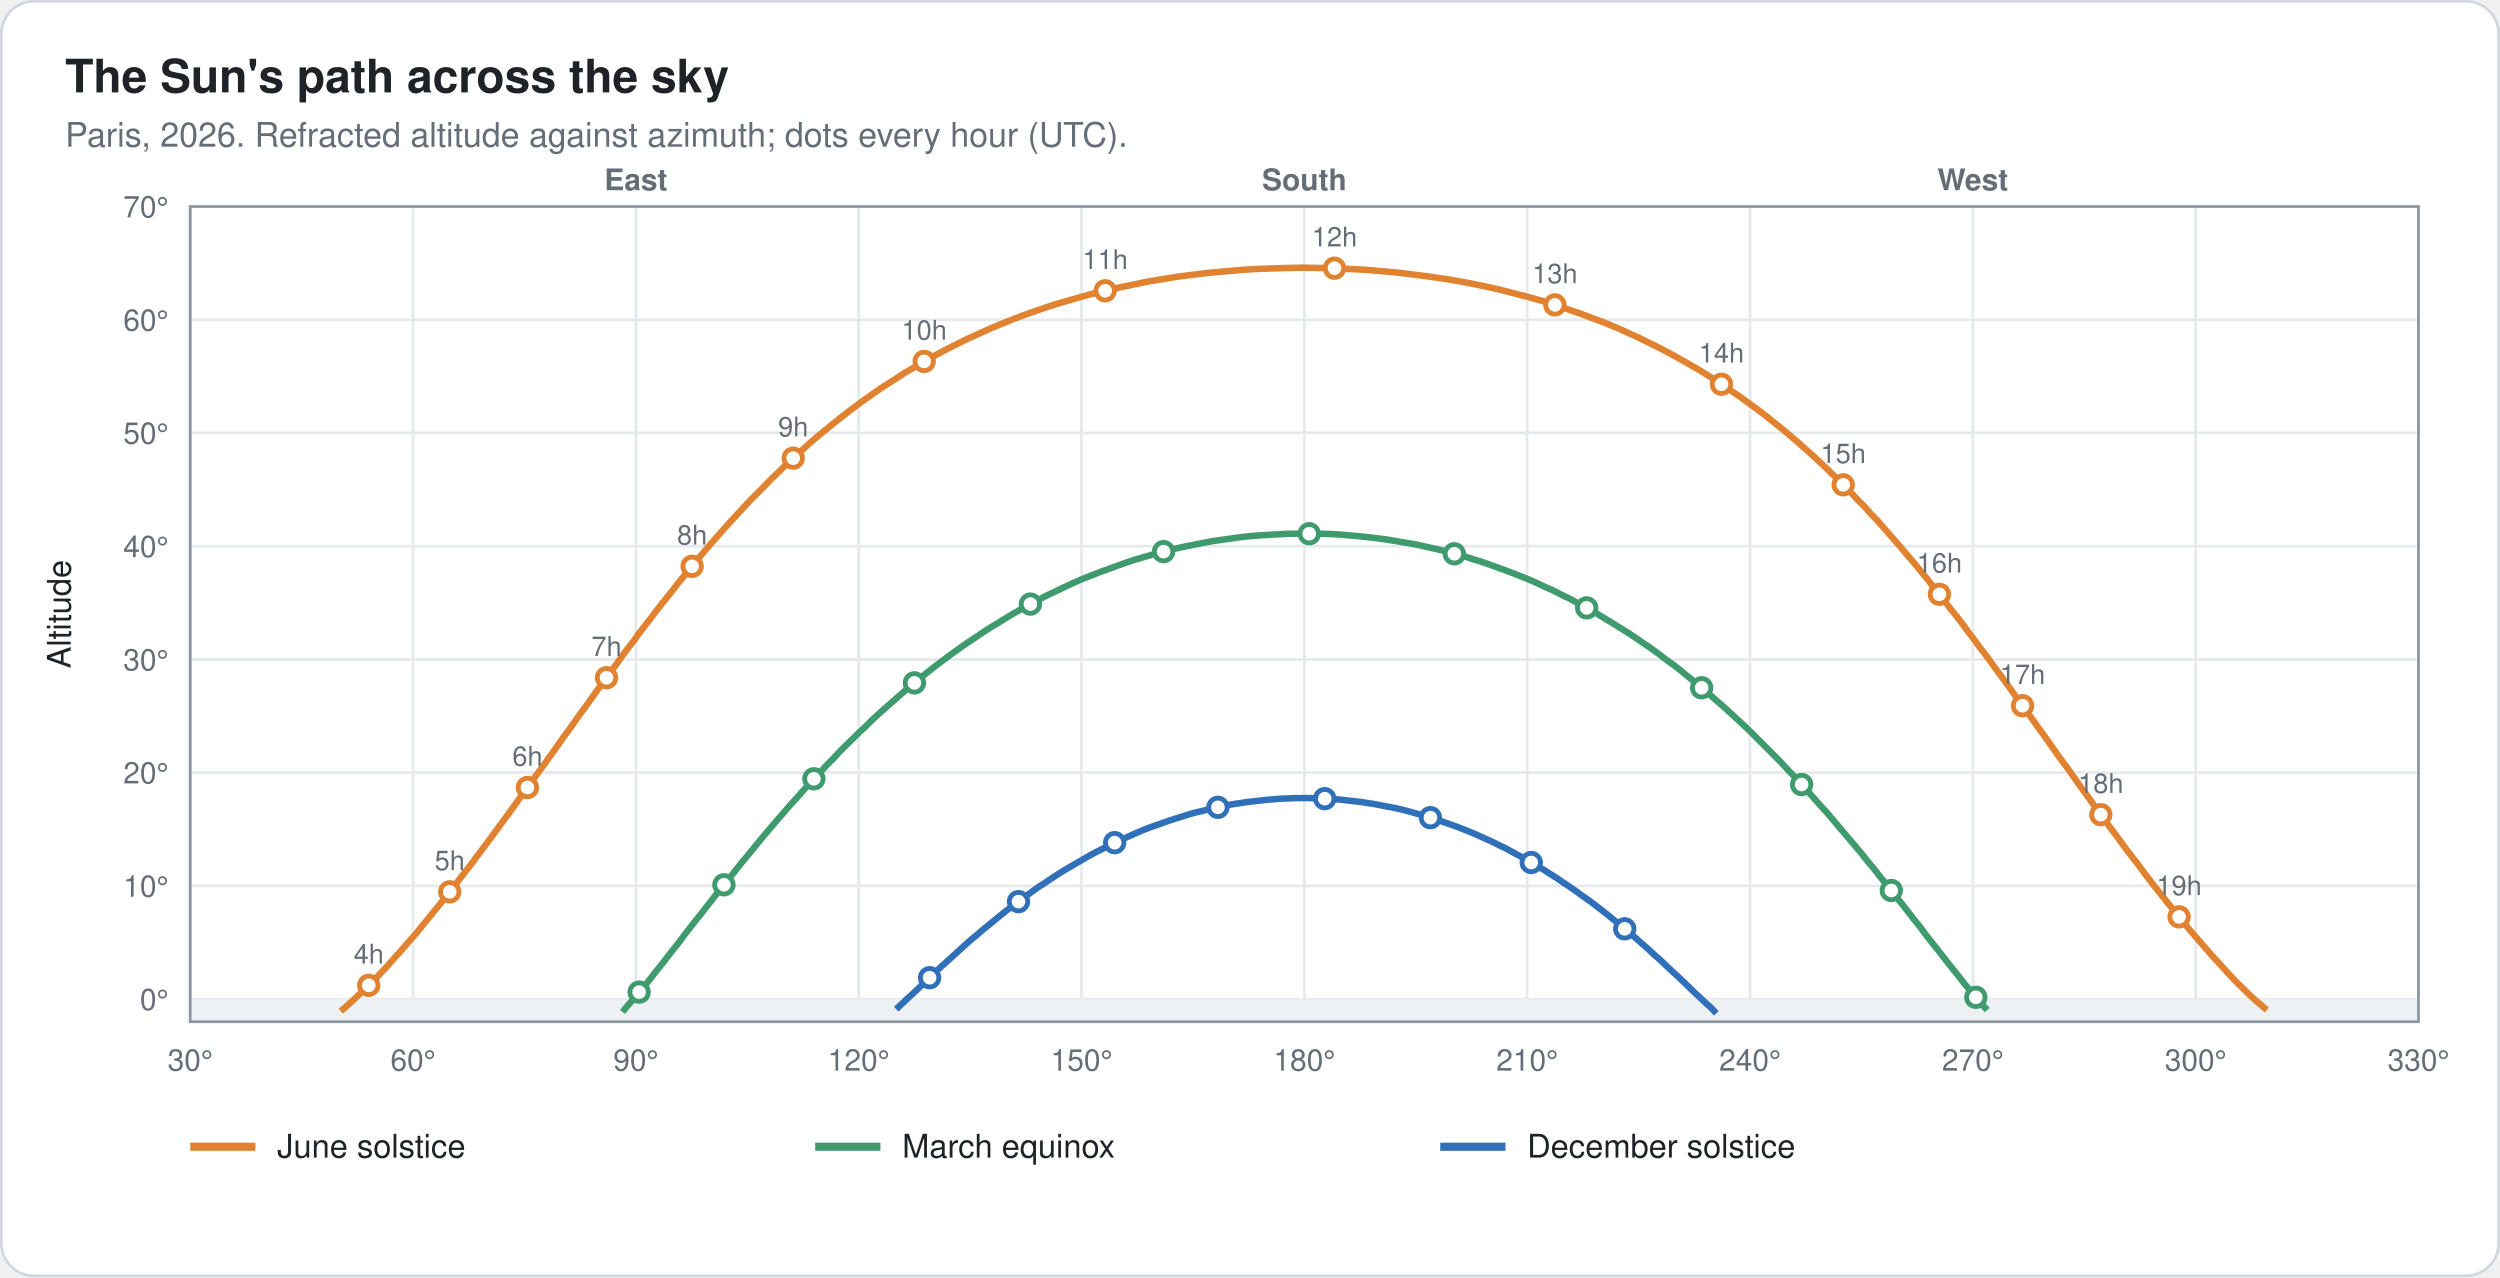
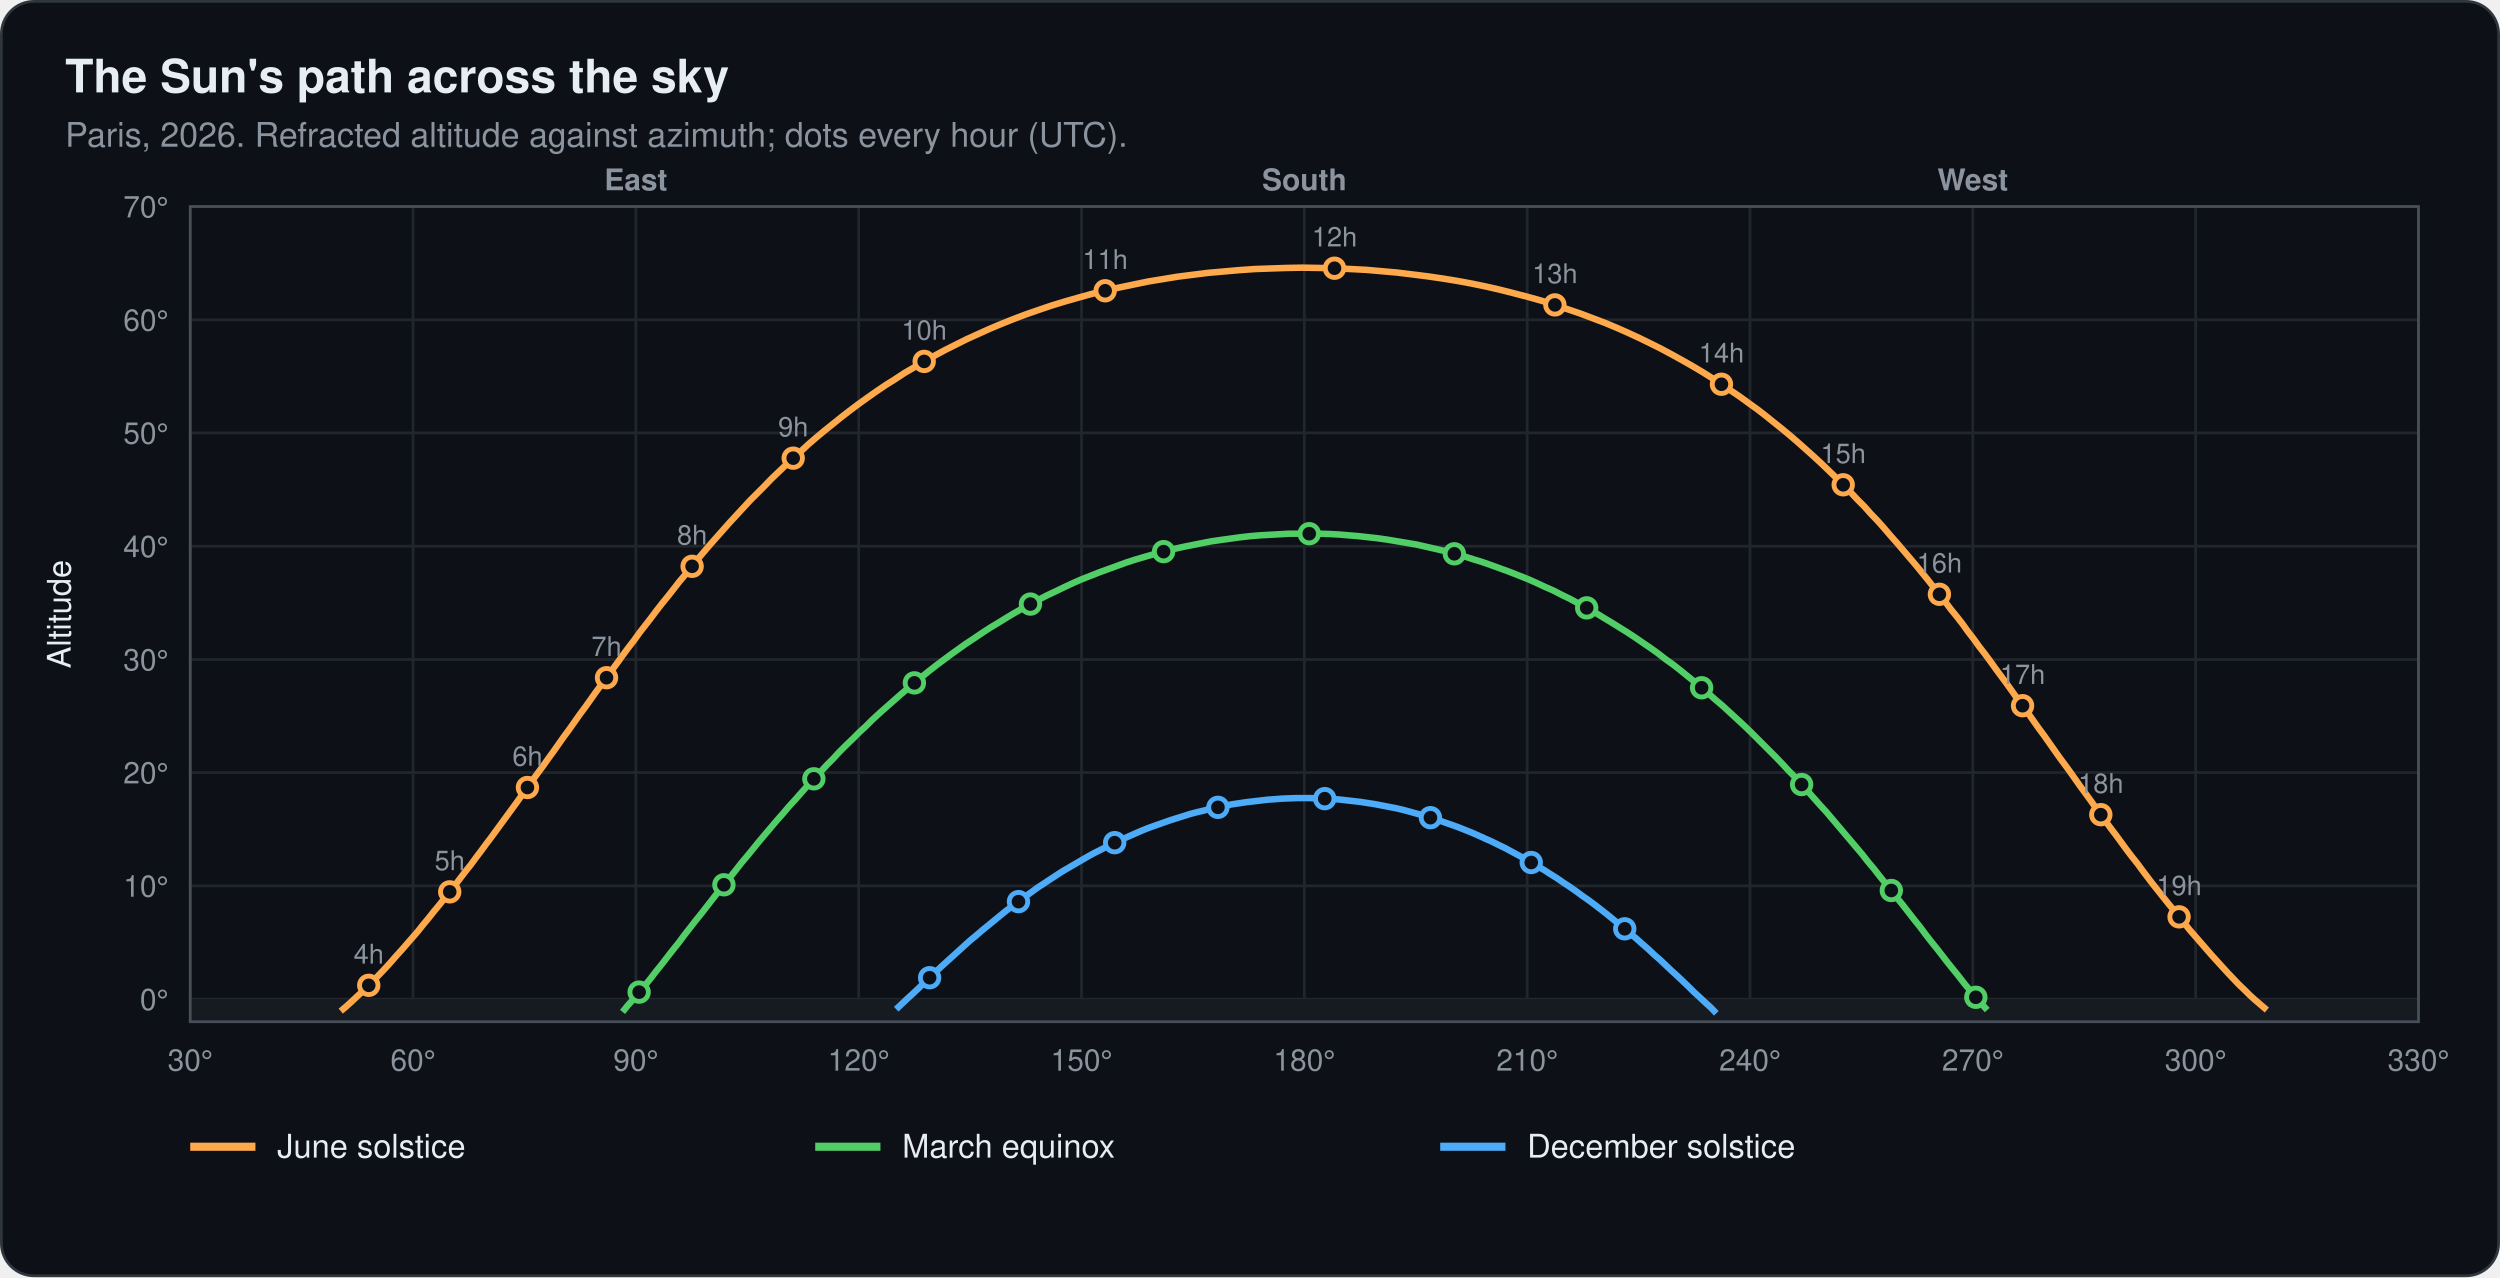
<svg xmlns="http://www.w3.org/2000/svg" width="920" height="470" viewBox="0 0 920 470" font-family="Segoe UI, Helvetica, Arial, sans-serif">
-   <rect x="0.5" y="0.5" width="919" height="469" rx="12" fill="#ffffff" stroke="#d0d7de" />
-   <text x="24" y="34" font-size="17" font-weight="600" fill="#1f2328">The Sun's path across the sky</text>
-   <text x="24" y="54" font-size="12.5" fill="#656d76">Paris, 2026. Refracted altitude against azimuth; dots every hour (UTC).</text>
-   <line x1="70.0" y1="76.0" x2="70.0" y2="376.0" stroke="#e6e9ec" />
-   <text x="70.0" y="394.0" font-size="11" fill="#656d76" text-anchor="middle">30°</text>
-   <line x1="152.0" y1="76.0" x2="152.0" y2="376.0" stroke="#e6e9ec" />
-   <text x="152.0" y="394.0" font-size="11" fill="#656d76" text-anchor="middle">60°</text>
-   <line x1="234.0" y1="76.0" x2="234.0" y2="376.0" stroke="#e6e9ec" />
-   <text x="234.0" y="394.0" font-size="11" fill="#656d76" text-anchor="middle">90°</text>
-   <line x1="316.0" y1="76.0" x2="316.0" y2="376.0" stroke="#e6e9ec" />
-   <text x="316.0" y="394.0" font-size="11" fill="#656d76" text-anchor="middle">120°</text>
-   <line x1="398.0" y1="76.0" x2="398.0" y2="376.0" stroke="#e6e9ec" />
-   <text x="398.0" y="394.0" font-size="11" fill="#656d76" text-anchor="middle">150°</text>
-   <line x1="480.0" y1="76.0" x2="480.0" y2="376.0" stroke="#e6e9ec" />
-   <text x="480.0" y="394.0" font-size="11" fill="#656d76" text-anchor="middle">180°</text>
-   <line x1="562.0" y1="76.0" x2="562.0" y2="376.0" stroke="#e6e9ec" />
-   <text x="562.0" y="394.0" font-size="11" fill="#656d76" text-anchor="middle">210°</text>
-   <line x1="644.0" y1="76.0" x2="644.0" y2="376.0" stroke="#e6e9ec" />
-   <text x="644.0" y="394.0" font-size="11" fill="#656d76" text-anchor="middle">240°</text>
-   <line x1="726.0" y1="76.0" x2="726.0" y2="376.0" stroke="#e6e9ec" />
-   <text x="726.0" y="394.0" font-size="11" fill="#656d76" text-anchor="middle">270°</text>
-   <line x1="808.0" y1="76.0" x2="808.0" y2="376.0" stroke="#e6e9ec" />
-   <text x="808.0" y="394.0" font-size="11" fill="#656d76" text-anchor="middle">300°</text>
-   <line x1="890.0" y1="76.0" x2="890.0" y2="376.0" stroke="#e6e9ec" />
-   <text x="890.0" y="394.0" font-size="11" fill="#656d76" text-anchor="middle">330°</text>
-   <line x1="70.0" y1="367.7" x2="890.0" y2="367.7" stroke="#e6e9ec" />
-   <text x="62.0" y="371.7" font-size="11" fill="#656d76" text-anchor="end">0°</text>
-   <line x1="70.0" y1="326.0" x2="890.0" y2="326.0" stroke="#e6e9ec" />
-   <text x="62.0" y="330.0" font-size="11" fill="#656d76" text-anchor="end">10°</text>
-   <line x1="70.0" y1="284.3" x2="890.0" y2="284.3" stroke="#e6e9ec" />
-   <text x="62.0" y="288.3" font-size="11" fill="#656d76" text-anchor="end">20°</text>
-   <line x1="70.0" y1="242.7" x2="890.0" y2="242.7" stroke="#e6e9ec" />
-   <text x="62.0" y="246.7" font-size="11" fill="#656d76" text-anchor="end">30°</text>
-   <line x1="70.0" y1="201.0" x2="890.0" y2="201.0" stroke="#e6e9ec" />
-   <text x="62.0" y="205.0" font-size="11" fill="#656d76" text-anchor="end">40°</text>
-   <line x1="70.0" y1="159.3" x2="890.0" y2="159.3" stroke="#e6e9ec" />
-   <text x="62.0" y="163.3" font-size="11" fill="#656d76" text-anchor="end">50°</text>
-   <line x1="70.0" y1="117.7" x2="890.0" y2="117.7" stroke="#e6e9ec" />
-   <text x="62.0" y="121.7" font-size="11" fill="#656d76" text-anchor="end">60°</text>
-   <line x1="70.0" y1="76.0" x2="890.0" y2="76.0" stroke="#e6e9ec" />
-   <text x="62.0" y="80.0" font-size="11" fill="#656d76" text-anchor="end">70°</text>
-   <text x="234.0" y="70.0" font-size="11" font-weight="600" fill="#656d76" text-anchor="middle">East</text>
-   <text x="480.0" y="70.0" font-size="11" font-weight="600" fill="#656d76" text-anchor="middle">South</text>
-   <text x="726.0" y="70.0" font-size="11" font-weight="600" fill="#656d76" text-anchor="middle">West</text>
-   <rect x="70.0" y="367.7" width="820.0" height="8.3" fill="#eef1f4" />
-   <polyline points="125.4,372.1 127.5,370.3 129.6,368.4 131.6,366.5 133.7,364.6 135.7,362.6 137.8,360.5 139.8,358.4 141.8,356.3 143.8,354.1 145.8,351.8 147.8,349.6 149.8,347.3 151.8,345.0 153.8,342.7 155.7,340.3 157.7,337.9 159.6,335.5 161.6,333.1 163.5,330.7 165.5,328.2 167.4,325.8 169.3,323.3 171.2,320.8 173.2,318.3 175.1,315.7 177.0,313.2 178.9,310.6 180.8,308.1 182.7,305.5 184.6,302.9 186.5,300.3 188.4,297.7 190.3,295.1 192.2,292.4 194.1,289.8 196.0,287.1 197.9,284.5 199.9,281.8 201.8,279.1 203.7,276.5 205.6,273.8 207.5,271.1 209.5,268.4 211.4,265.7 213.3,263.0 215.3,260.3 217.3,257.5 219.2,254.8 221.2,252.1 223.2,249.4 225.2,246.6 227.2,243.9 229.2,241.1 231.2,238.4 233.3,235.7 235.3,232.9 237.4,230.2 239.5,227.5 241.6,224.7 243.7,222.0 245.9,219.3 248.1,216.5 250.2,213.8 252.5,211.1 254.7,208.4 256.9,205.6 259.2,202.9 261.5,200.2 263.9,197.5 266.2,194.9 268.6,192.2 271.1,189.5 273.5,186.9 276.0,184.2 278.6,181.6 281.2,179.0 283.8,176.3 286.4,173.8 289.1,171.2 291.9,168.6 294.7,166.1 297.5,163.5 300.4,161.0 303.4,158.5 306.4,156.1 309.5,153.6 312.6,151.2 315.8,148.8 319.0,146.5 322.4,144.1 325.8,141.8 329.3,139.6 332.8,137.3 336.4,135.2 340.1,133.0 343.9,130.9 347.8,128.8 351.8,126.8 355.8,124.8 360.0,122.9 364.2,121.0 368.5,119.2 373.0,117.4 377.5,115.7 382.1,114.1 386.8,112.5 391.7,111.0 396.6,109.6 401.6,108.2 406.7,107.0 411.9,105.8 417.2,104.7 422.5,103.6 428.0,102.7 433.5,101.8 439.1,101.1 444.7,100.4 450.4,99.9 456.1,99.4 461.9,99.0 467.7,98.8 473.6,98.6 479.4,98.5 485.2,98.6 491.1,98.7 496.9,99.0 502.7,99.3 508.4,99.8 514.1,100.3 519.8,101.0 525.4,101.7 530.9,102.5 536.4,103.4 541.8,104.4 547.1,105.5 552.3,106.7 557.4,108.0 562.4,109.3 567.4,110.7 572.2,112.2 576.9,113.8 581.6,115.4 586.1,117.1 590.6,118.8 594.9,120.6 599.2,122.5 603.3,124.4 607.4,126.4 611.4,128.4 615.3,130.5 619.1,132.6 622.8,134.7 626.5,136.9 630.0,139.1 633.5,141.4 636.9,143.7 640.3,146.0 643.6,148.4 646.8,150.7 649.9,153.1 653.0,155.6 656.0,158.0 659.0,160.5 661.9,163.0 664.7,165.5 667.6,168.1 670.3,170.6 673.0,173.2 675.7,175.8 678.3,178.4 680.9,181.0 683.4,183.7 686.0,186.3 688.4,189.0 690.9,191.6 693.3,194.3 695.6,197.0 698.0,199.7 700.3,202.4 702.6,205.1 704.9,207.8 707.1,210.5 709.3,213.2 711.5,216.0 713.7,218.7 715.8,221.4 717.9,224.2 720.1,226.9 722.2,229.6 724.2,232.4 726.3,235.1 728.3,237.9 730.4,240.6 732.4,243.3 734.4,246.1 736.4,248.8 738.4,251.5 740.4,254.3 742.3,257.0 744.3,259.7 746.3,262.4 748.2,265.1 750.1,267.8 752.1,270.5 754.0,273.2 755.9,275.9 757.8,278.6 759.8,281.3 761.7,283.9 763.6,286.6 765.5,289.3 767.4,291.9 769.3,294.5 771.2,297.2 773.1,299.8 775.0,302.4 776.9,305.0 778.8,307.5 780.7,310.1 782.6,312.7 784.5,315.2 786.5,317.7 788.4,320.3 790.3,322.8 792.2,325.3 794.1,327.7 796.1,330.2 798.0,332.6 800.0,335.0 801.9,337.4 803.9,339.8 805.8,342.2 807.8,344.5 809.8,346.8 811.8,349.1 813.8,351.4 815.8,353.6 817.8,355.8 819.8,358.0 821.8,360.1 823.8,362.2 825.9,364.2 827.9,366.2 830.0,368.1 832.1,369.9 834.2,371.7 " fill="none" stroke="#e0822f" stroke-width="2.4" stroke-linejoin="round" />
-   <circle cx="135.7" cy="362.6" r="3.4" fill="#ffffff" stroke="#e0822f" stroke-width="1.8" />
-   <text x="135.7" y="354.6" font-size="10" fill="#656d76" text-anchor="middle">4h</text>
-   <circle cx="165.5" cy="328.2" r="3.4" fill="#ffffff" stroke="#e0822f" stroke-width="1.8" />
-   <text x="165.5" y="320.2" font-size="10" fill="#656d76" text-anchor="middle">5h</text>
-   <circle cx="194.1" cy="289.8" r="3.4" fill="#ffffff" stroke="#e0822f" stroke-width="1.8" />
-   <text x="194.1" y="281.8" font-size="10" fill="#656d76" text-anchor="middle">6h</text>
-   <circle cx="223.2" cy="249.4" r="3.4" fill="#ffffff" stroke="#e0822f" stroke-width="1.8" />
-   <text x="223.2" y="241.4" font-size="10" fill="#656d76" text-anchor="middle">7h</text>
-   <circle cx="254.7" cy="208.4" r="3.4" fill="#ffffff" stroke="#e0822f" stroke-width="1.8" />
-   <text x="254.7" y="200.4" font-size="10" fill="#656d76" text-anchor="middle">8h</text>
-   <circle cx="291.9" cy="168.6" r="3.4" fill="#ffffff" stroke="#e0822f" stroke-width="1.8" />
-   <text x="291.9" y="160.6" font-size="10" fill="#656d76" text-anchor="middle">9h</text>
-   <circle cx="340.1" cy="133.0" r="3.4" fill="#ffffff" stroke="#e0822f" stroke-width="1.8" />
-   <text x="340.1" y="125.0" font-size="10" fill="#656d76" text-anchor="middle">10h</text>
-   <circle cx="406.7" cy="107.0" r="3.4" fill="#ffffff" stroke="#e0822f" stroke-width="1.8" />
-   <text x="406.7" y="99.0" font-size="10" fill="#656d76" text-anchor="middle">11h</text>
-   <circle cx="491.1" cy="98.7" r="3.4" fill="#ffffff" stroke="#e0822f" stroke-width="1.8" />
-   <text x="491.1" y="90.7" font-size="10" fill="#656d76" text-anchor="middle">12h</text>
-   <circle cx="572.2" cy="112.2" r="3.4" fill="#ffffff" stroke="#e0822f" stroke-width="1.8" />
-   <text x="572.2" y="104.2" font-size="10" fill="#656d76" text-anchor="middle">13h</text>
-   <circle cx="633.5" cy="141.4" r="3.4" fill="#ffffff" stroke="#e0822f" stroke-width="1.8" />
-   <text x="633.5" y="133.4" font-size="10" fill="#656d76" text-anchor="middle">14h</text>
-   <circle cx="678.3" cy="178.4" r="3.4" fill="#ffffff" stroke="#e0822f" stroke-width="1.8" />
-   <text x="678.3" y="170.4" font-size="10" fill="#656d76" text-anchor="middle">15h</text>
-   <circle cx="713.7" cy="218.7" r="3.4" fill="#ffffff" stroke="#e0822f" stroke-width="1.8" />
-   <text x="713.7" y="210.7" font-size="10" fill="#656d76" text-anchor="middle">16h</text>
-   <circle cx="744.3" cy="259.7" r="3.4" fill="#ffffff" stroke="#e0822f" stroke-width="1.8" />
-   <text x="744.3" y="251.7" font-size="10" fill="#656d76" text-anchor="middle">17h</text>
-   <circle cx="773.1" cy="299.8" r="3.4" fill="#ffffff" stroke="#e0822f" stroke-width="1.8" />
-   <text x="773.1" y="291.8" font-size="10" fill="#656d76" text-anchor="middle">18h</text>
-   <circle cx="801.9" cy="337.4" r="3.4" fill="#ffffff" stroke="#e0822f" stroke-width="1.8" />
-   <text x="801.9" y="329.4" font-size="10" fill="#656d76" text-anchor="middle">19h</text>
-   <line x1="70.0" y1="422.0" x2="94.0" y2="422.0" stroke="#e0822f" stroke-width="3" />
-   <text x="102.0" y="426.0" font-size="12" fill="#1f2328">June solstice</text>
-   <polyline points="229.1,372.4 231.1,369.9 233.2,367.6 235.2,365.1 237.3,362.7 239.4,360.1 241.4,357.5 243.5,354.9 245.5,352.3 247.6,349.6 249.7,347.0 251.7,344.3 253.8,341.6 255.9,338.9 258.0,336.3 260.1,333.6 262.2,330.9 264.3,328.2 266.4,325.6 268.6,322.9 270.7,320.3 272.8,317.6 275.0,315.0 277.2,312.3 279.3,309.7 281.5,307.1 283.7,304.5 285.9,301.9 288.2,299.3 290.4,296.7 292.7,294.2 294.9,291.7 297.2,289.1 299.5,286.6 301.9,284.1 304.2,281.6 306.6,279.2 308.9,276.7 311.3,274.3 313.8,271.9 316.2,269.5 318.7,267.2 321.1,264.8 323.6,262.5 326.2,260.2 328.7,258.0 331.3,255.7 333.9,253.5 336.5,251.3 339.2,249.1 341.8,247.0 344.5,244.9 347.3,242.8 350.0,240.8 352.8,238.8 355.6,236.8 358.5,234.9 361.3,233.0 364.2,231.1 367.2,229.3 370.1,227.5 373.1,225.7 376.1,224.0 379.2,222.3 382.2,220.7 385.3,219.1 388.5,217.6 391.6,216.1 394.8,214.6 398.0,213.2 401.3,211.9 404.6,210.6 407.9,209.4 411.2,208.2 414.5,207.0 417.9,205.9 421.3,204.9 424.8,203.9 428.2,203.0 431.7,202.1 435.2,201.3 438.7,200.6 442.2,199.9 445.8,199.2 449.3,198.7 452.9,198.2 456.5,197.7 460.1,197.3 463.7,197.0 467.3,196.8 470.9,196.6 474.5,196.4 478.2,196.4 481.8,196.4 485.4,196.4 489.0,196.5 492.7,196.7 496.3,197.0 499.9,197.3 503.5,197.7 507.1,198.1 510.6,198.6 514.2,199.2 517.8,199.8 521.3,200.4 524.8,201.2 528.3,202.0 531.8,202.8 535.2,203.8 538.7,204.7 542.1,205.8 545.4,206.8 548.8,208.0 552.1,209.2 555.4,210.4 558.7,211.7 562.0,213.0 565.2,214.4 568.4,215.9 571.6,217.3 574.7,218.9 577.8,220.4 580.9,222.1 583.9,223.7 587.0,225.4 589.9,227.2 592.9,229.0 595.8,230.8 598.7,232.6 601.6,234.5 604.5,236.5 607.3,238.4 610.1,240.4 612.8,242.5 615.6,244.5 618.3,246.6 621.0,248.8 623.6,250.9 626.2,253.1 628.8,255.3 631.4,257.6 634.0,259.8 636.5,262.1 639.0,264.4 641.5,266.7 644.0,269.1 646.4,271.5 648.8,273.9 651.2,276.3 653.6,278.7 656.0,281.2 658.3,283.7 660.7,286.1 663.0,288.7 665.3,291.2 667.5,293.7 669.8,296.3 672.1,298.8 674.3,301.4 676.5,304.0 678.7,306.6 680.9,309.2 683.1,311.8 685.3,314.4 687.4,317.1 689.6,319.7 691.7,322.4 693.8,325.0 696.0,327.7 698.1,330.4 700.2,333.0 702.3,335.7 704.4,338.4 706.5,341.0 708.5,343.7 710.6,346.4 712.7,349.0 714.8,351.7 716.8,354.3 718.9,356.9 721.0,359.5 723.0,362.1 725.1,364.6 727.1,367.0 729.2,369.4 731.3,371.7 " fill="none" stroke="#3f9b6e" stroke-width="2.4" stroke-linejoin="round" />
-   <circle cx="235.2" cy="365.1" r="3.4" fill="#ffffff" stroke="#3f9b6e" stroke-width="1.8" />
-   <circle cx="266.4" cy="325.6" r="3.4" fill="#ffffff" stroke="#3f9b6e" stroke-width="1.8" />
-   <circle cx="299.5" cy="286.6" r="3.4" fill="#ffffff" stroke="#3f9b6e" stroke-width="1.8" />
-   <circle cx="336.5" cy="251.3" r="3.4" fill="#ffffff" stroke="#3f9b6e" stroke-width="1.8" />
-   <circle cx="379.2" cy="222.3" r="3.4" fill="#ffffff" stroke="#3f9b6e" stroke-width="1.8" />
-   <circle cx="428.2" cy="203.0" r="3.4" fill="#ffffff" stroke="#3f9b6e" stroke-width="1.8" />
-   <circle cx="481.8" cy="196.4" r="3.4" fill="#ffffff" stroke="#3f9b6e" stroke-width="1.8" />
-   <circle cx="535.2" cy="203.8" r="3.4" fill="#ffffff" stroke="#3f9b6e" stroke-width="1.8" />
-   <circle cx="583.9" cy="223.7" r="3.4" fill="#ffffff" stroke="#3f9b6e" stroke-width="1.8" />
-   <circle cx="626.2" cy="253.1" r="3.4" fill="#ffffff" stroke="#3f9b6e" stroke-width="1.8" />
-   <circle cx="663.0" cy="288.7" r="3.4" fill="#ffffff" stroke="#3f9b6e" stroke-width="1.8" />
-   <circle cx="696.0" cy="327.7" r="3.4" fill="#ffffff" stroke="#3f9b6e" stroke-width="1.8" />
-   <circle cx="727.1" cy="367.0" r="3.4" fill="#ffffff" stroke="#3f9b6e" stroke-width="1.8" />
-   <line x1="300.0" y1="422.0" x2="324.0" y2="422.0" stroke="#3f9b6e" stroke-width="3" />
-   <text x="332.0" y="426.0" font-size="12" fill="#1f2328">March equinox</text>
-   <polyline points="329.8,371.4 331.8,369.5 333.8,367.6 335.9,365.7 338.0,363.7 340.0,361.8 342.1,359.8 344.2,357.8 346.3,355.8 348.4,353.9 350.6,351.9 352.7,350.0 354.9,348.0 357.0,346.1 359.2,344.3 361.4,342.4 363.6,340.6 365.8,338.8 368.0,337.0 370.2,335.2 372.5,333.5 374.8,331.8 377.0,330.1 379.3,328.5 381.6,326.8 383.9,325.3 386.3,323.7 388.6,322.2 390.9,320.7 393.3,319.3 395.7,317.9 398.1,316.5 400.5,315.1 402.9,313.8 405.3,312.6 407.8,311.3 410.2,310.1 412.7,309.0 415.1,307.9 417.6,306.8 420.1,305.7 422.6,304.7 425.1,303.8 427.7,302.9 430.2,302.0 432.7,301.2 435.3,300.4 437.8,299.6 440.4,298.9 443.0,298.3 445.6,297.6 448.2,297.1 450.7,296.5 453.3,296.0 456.0,295.6 458.6,295.2 461.2,294.9 463.8,294.6 466.4,294.3 469.1,294.1 471.7,293.9 474.3,293.8 476.9,293.7 479.6,293.7 482.2,293.7 484.8,293.8 487.5,293.9 490.1,294.0 492.7,294.2 495.3,294.5 498.0,294.8 500.6,295.1 503.2,295.5 505.8,295.9 508.4,296.4 511.0,296.9 513.6,297.4 516.2,298.0 518.8,298.7 521.3,299.4 523.9,300.1 526.4,300.9 529.0,301.7 531.5,302.6 534.1,303.5 536.6,304.4 539.1,305.4 541.6,306.4 544.1,307.5 546.5,308.6 549.0,309.7 551.4,310.9 553.9,312.1 556.3,313.4 558.7,314.7 561.1,316.0 563.5,317.4 565.9,318.8 568.3,320.2 570.6,321.7 573.0,323.2 575.3,324.8 577.6,326.3 579.9,327.9 582.2,329.6 584.5,331.2 586.8,332.9 589.0,334.6 591.3,336.4 593.5,338.2 595.7,340.0 597.9,341.8 600.1,343.7 602.3,345.5 604.4,347.4 606.6,349.3 608.7,351.3 610.9,353.2 613.0,355.2 615.1,357.2 617.2,359.1 619.3,361.1 621.4,363.1 623.4,365.1 625.5,367.0 627.5,368.9 629.6,370.8 631.6,372.9 " fill="none" stroke="#3070b8" stroke-width="2.4" stroke-linejoin="round" />
-   <circle cx="342.1" cy="359.8" r="3.4" fill="#ffffff" stroke="#3070b8" stroke-width="1.8" />
-   <circle cx="374.8" cy="331.8" r="3.4" fill="#ffffff" stroke="#3070b8" stroke-width="1.8" />
-   <circle cx="410.2" cy="310.1" r="3.4" fill="#ffffff" stroke="#3070b8" stroke-width="1.8" />
-   <circle cx="448.2" cy="297.1" r="3.4" fill="#ffffff" stroke="#3070b8" stroke-width="1.8" />
-   <circle cx="487.5" cy="293.9" r="3.4" fill="#ffffff" stroke="#3070b8" stroke-width="1.8" />
-   <circle cx="526.4" cy="300.9" r="3.4" fill="#ffffff" stroke="#3070b8" stroke-width="1.8" />
-   <circle cx="563.5" cy="317.4" r="3.4" fill="#ffffff" stroke="#3070b8" stroke-width="1.8" />
-   <circle cx="597.9" cy="341.8" r="3.4" fill="#ffffff" stroke="#3070b8" stroke-width="1.8" />
-   <line x1="530.0" y1="422.0" x2="554.0" y2="422.0" stroke="#3070b8" stroke-width="3" />
-   <text x="562.0" y="426.0" font-size="12" fill="#1f2328">December solstice</text>
-   <rect x="70.0" y="76.0" width="820.0" height="300.0" fill="none" stroke="#8c959f" />
-   <text transform="translate(26.0,226.0) rotate(-90)" font-size="12" fill="#1f2328" text-anchor="middle">Altitude</text>
+   <rect x="0.5" y="0.5" width="919" height="469" rx="12" fill="#0d1117" stroke="#30363d" />
+   <text x="24" y="34" font-size="17" font-weight="600" fill="#e6edf3">The Sun's path across the sky</text>
+   <text x="24" y="54" font-size="12.5" fill="#8b949e">Paris, 2026. Refracted altitude against azimuth; dots every hour (UTC).</text>
+   <line x1="70.0" y1="76.0" x2="70.0" y2="376.0" stroke="#21262d" />
+   <text x="70.0" y="394.0" font-size="11" fill="#8b949e" text-anchor="middle">30°</text>
+   <line x1="152.0" y1="76.0" x2="152.0" y2="376.0" stroke="#21262d" />
+   <text x="152.0" y="394.0" font-size="11" fill="#8b949e" text-anchor="middle">60°</text>
+   <line x1="234.0" y1="76.0" x2="234.0" y2="376.0" stroke="#21262d" />
+   <text x="234.0" y="394.0" font-size="11" fill="#8b949e" text-anchor="middle">90°</text>
+   <line x1="316.0" y1="76.0" x2="316.0" y2="376.0" stroke="#21262d" />
+   <text x="316.0" y="394.0" font-size="11" fill="#8b949e" text-anchor="middle">120°</text>
+   <line x1="398.0" y1="76.0" x2="398.0" y2="376.0" stroke="#21262d" />
+   <text x="398.0" y="394.0" font-size="11" fill="#8b949e" text-anchor="middle">150°</text>
+   <line x1="480.0" y1="76.0" x2="480.0" y2="376.0" stroke="#21262d" />
+   <text x="480.0" y="394.0" font-size="11" fill="#8b949e" text-anchor="middle">180°</text>
+   <line x1="562.0" y1="76.0" x2="562.0" y2="376.0" stroke="#21262d" />
+   <text x="562.0" y="394.0" font-size="11" fill="#8b949e" text-anchor="middle">210°</text>
+   <line x1="644.0" y1="76.0" x2="644.0" y2="376.0" stroke="#21262d" />
+   <text x="644.0" y="394.0" font-size="11" fill="#8b949e" text-anchor="middle">240°</text>
+   <line x1="726.0" y1="76.0" x2="726.0" y2="376.0" stroke="#21262d" />
+   <text x="726.0" y="394.0" font-size="11" fill="#8b949e" text-anchor="middle">270°</text>
+   <line x1="808.0" y1="76.0" x2="808.0" y2="376.0" stroke="#21262d" />
+   <text x="808.0" y="394.0" font-size="11" fill="#8b949e" text-anchor="middle">300°</text>
+   <line x1="890.0" y1="76.0" x2="890.0" y2="376.0" stroke="#21262d" />
+   <text x="890.0" y="394.0" font-size="11" fill="#8b949e" text-anchor="middle">330°</text>
+   <line x1="70.0" y1="367.7" x2="890.0" y2="367.7" stroke="#21262d" />
+   <text x="62.0" y="371.7" font-size="11" fill="#8b949e" text-anchor="end">0°</text>
+   <line x1="70.0" y1="326.0" x2="890.0" y2="326.0" stroke="#21262d" />
+   <text x="62.0" y="330.0" font-size="11" fill="#8b949e" text-anchor="end">10°</text>
+   <line x1="70.0" y1="284.3" x2="890.0" y2="284.3" stroke="#21262d" />
+   <text x="62.0" y="288.3" font-size="11" fill="#8b949e" text-anchor="end">20°</text>
+   <line x1="70.0" y1="242.7" x2="890.0" y2="242.7" stroke="#21262d" />
+   <text x="62.0" y="246.7" font-size="11" fill="#8b949e" text-anchor="end">30°</text>
+   <line x1="70.0" y1="201.0" x2="890.0" y2="201.0" stroke="#21262d" />
+   <text x="62.0" y="205.0" font-size="11" fill="#8b949e" text-anchor="end">40°</text>
+   <line x1="70.0" y1="159.3" x2="890.0" y2="159.3" stroke="#21262d" />
+   <text x="62.0" y="163.3" font-size="11" fill="#8b949e" text-anchor="end">50°</text>
+   <line x1="70.0" y1="117.7" x2="890.0" y2="117.7" stroke="#21262d" />
+   <text x="62.0" y="121.7" font-size="11" fill="#8b949e" text-anchor="end">60°</text>
+   <line x1="70.0" y1="76.0" x2="890.0" y2="76.0" stroke="#21262d" />
+   <text x="62.0" y="80.0" font-size="11" fill="#8b949e" text-anchor="end">70°</text>
+   <text x="234.0" y="70.0" font-size="11" font-weight="600" fill="#8b949e" text-anchor="middle">East</text>
+   <text x="480.0" y="70.0" font-size="11" font-weight="600" fill="#8b949e" text-anchor="middle">South</text>
+   <text x="726.0" y="70.0" font-size="11" font-weight="600" fill="#8b949e" text-anchor="middle">West</text>
+   <rect x="70.0" y="367.7" width="820.0" height="8.3" fill="#161b22" />
+   <polyline points="125.4,372.1 127.5,370.3 129.6,368.4 131.6,366.5 133.7,364.6 135.7,362.6 137.8,360.5 139.8,358.4 141.8,356.3 143.8,354.1 145.8,351.8 147.8,349.6 149.8,347.3 151.8,345.0 153.8,342.7 155.7,340.3 157.7,337.9 159.6,335.5 161.6,333.1 163.5,330.7 165.5,328.2 167.4,325.8 169.3,323.3 171.2,320.8 173.2,318.3 175.1,315.7 177.0,313.2 178.9,310.6 180.8,308.1 182.7,305.5 184.6,302.9 186.5,300.3 188.4,297.7 190.3,295.1 192.2,292.4 194.1,289.8 196.0,287.1 197.9,284.5 199.9,281.8 201.8,279.1 203.7,276.5 205.6,273.8 207.5,271.1 209.5,268.4 211.4,265.7 213.3,263.0 215.3,260.3 217.3,257.5 219.2,254.8 221.2,252.1 223.2,249.4 225.2,246.6 227.2,243.9 229.2,241.1 231.2,238.4 233.3,235.7 235.3,232.9 237.4,230.2 239.5,227.5 241.6,224.7 243.7,222.0 245.9,219.3 248.1,216.5 250.2,213.8 252.5,211.1 254.7,208.4 256.9,205.6 259.2,202.9 261.5,200.2 263.9,197.5 266.2,194.9 268.6,192.2 271.1,189.5 273.5,186.9 276.0,184.2 278.6,181.6 281.2,179.0 283.8,176.3 286.4,173.8 289.1,171.2 291.9,168.6 294.7,166.1 297.5,163.5 300.4,161.0 303.4,158.5 306.4,156.1 309.5,153.6 312.6,151.2 315.8,148.8 319.0,146.5 322.4,144.1 325.8,141.8 329.3,139.6 332.8,137.3 336.4,135.2 340.1,133.0 343.9,130.9 347.8,128.8 351.8,126.8 355.8,124.8 360.0,122.9 364.2,121.0 368.5,119.2 373.0,117.4 377.5,115.7 382.1,114.1 386.8,112.5 391.7,111.0 396.6,109.6 401.6,108.2 406.7,107.0 411.9,105.8 417.2,104.7 422.5,103.6 428.0,102.7 433.5,101.8 439.1,101.1 444.7,100.4 450.4,99.9 456.1,99.4 461.9,99.0 467.7,98.8 473.6,98.6 479.4,98.5 485.2,98.6 491.1,98.7 496.9,99.0 502.7,99.3 508.4,99.8 514.1,100.3 519.8,101.0 525.4,101.7 530.9,102.5 536.4,103.4 541.8,104.4 547.1,105.5 552.3,106.7 557.4,108.0 562.4,109.3 567.4,110.7 572.2,112.2 576.9,113.8 581.6,115.4 586.1,117.1 590.6,118.8 594.9,120.6 599.2,122.5 603.3,124.4 607.4,126.4 611.4,128.4 615.3,130.5 619.1,132.6 622.8,134.7 626.5,136.9 630.0,139.1 633.5,141.4 636.9,143.7 640.3,146.0 643.6,148.4 646.8,150.7 649.9,153.1 653.0,155.6 656.0,158.0 659.0,160.5 661.9,163.0 664.7,165.5 667.6,168.1 670.3,170.6 673.0,173.2 675.7,175.8 678.3,178.4 680.9,181.0 683.4,183.7 686.0,186.3 688.4,189.0 690.9,191.6 693.3,194.3 695.6,197.0 698.0,199.7 700.3,202.4 702.6,205.1 704.9,207.8 707.1,210.5 709.3,213.2 711.5,216.0 713.7,218.7 715.8,221.4 717.9,224.2 720.1,226.9 722.2,229.6 724.2,232.4 726.3,235.1 728.3,237.9 730.4,240.6 732.4,243.3 734.4,246.1 736.4,248.8 738.4,251.5 740.4,254.3 742.3,257.0 744.3,259.7 746.3,262.4 748.2,265.1 750.1,267.8 752.1,270.5 754.0,273.2 755.9,275.9 757.8,278.6 759.8,281.3 761.7,283.9 763.6,286.6 765.5,289.3 767.4,291.9 769.3,294.5 771.2,297.2 773.1,299.8 775.0,302.4 776.9,305.0 778.8,307.5 780.7,310.1 782.6,312.7 784.5,315.2 786.5,317.7 788.4,320.3 790.3,322.8 792.2,325.3 794.1,327.7 796.1,330.2 798.0,332.6 800.0,335.0 801.9,337.4 803.9,339.8 805.8,342.2 807.8,344.5 809.8,346.8 811.8,349.1 813.8,351.4 815.8,353.6 817.8,355.8 819.8,358.0 821.8,360.1 823.8,362.2 825.9,364.2 827.9,366.2 830.0,368.1 832.1,369.9 834.2,371.7 " fill="none" stroke="#ffa94d" stroke-width="2.4" stroke-linejoin="round" />
+   <circle cx="135.7" cy="362.6" r="3.4" fill="#0d1117" stroke="#ffa94d" stroke-width="1.8" />
+   <text x="135.7" y="354.6" font-size="10" fill="#8b949e" text-anchor="middle">4h</text>
+   <circle cx="165.5" cy="328.2" r="3.4" fill="#0d1117" stroke="#ffa94d" stroke-width="1.8" />
+   <text x="165.5" y="320.2" font-size="10" fill="#8b949e" text-anchor="middle">5h</text>
+   <circle cx="194.1" cy="289.8" r="3.4" fill="#0d1117" stroke="#ffa94d" stroke-width="1.8" />
+   <text x="194.1" y="281.8" font-size="10" fill="#8b949e" text-anchor="middle">6h</text>
+   <circle cx="223.2" cy="249.4" r="3.4" fill="#0d1117" stroke="#ffa94d" stroke-width="1.8" />
+   <text x="223.2" y="241.4" font-size="10" fill="#8b949e" text-anchor="middle">7h</text>
+   <circle cx="254.7" cy="208.4" r="3.4" fill="#0d1117" stroke="#ffa94d" stroke-width="1.8" />
+   <text x="254.7" y="200.4" font-size="10" fill="#8b949e" text-anchor="middle">8h</text>
+   <circle cx="291.9" cy="168.6" r="3.4" fill="#0d1117" stroke="#ffa94d" stroke-width="1.8" />
+   <text x="291.9" y="160.6" font-size="10" fill="#8b949e" text-anchor="middle">9h</text>
+   <circle cx="340.1" cy="133.0" r="3.4" fill="#0d1117" stroke="#ffa94d" stroke-width="1.8" />
+   <text x="340.1" y="125.0" font-size="10" fill="#8b949e" text-anchor="middle">10h</text>
+   <circle cx="406.7" cy="107.0" r="3.4" fill="#0d1117" stroke="#ffa94d" stroke-width="1.8" />
+   <text x="406.7" y="99.0" font-size="10" fill="#8b949e" text-anchor="middle">11h</text>
+   <circle cx="491.1" cy="98.7" r="3.4" fill="#0d1117" stroke="#ffa94d" stroke-width="1.8" />
+   <text x="491.1" y="90.7" font-size="10" fill="#8b949e" text-anchor="middle">12h</text>
+   <circle cx="572.2" cy="112.2" r="3.4" fill="#0d1117" stroke="#ffa94d" stroke-width="1.8" />
+   <text x="572.2" y="104.2" font-size="10" fill="#8b949e" text-anchor="middle">13h</text>
+   <circle cx="633.5" cy="141.4" r="3.4" fill="#0d1117" stroke="#ffa94d" stroke-width="1.8" />
+   <text x="633.5" y="133.4" font-size="10" fill="#8b949e" text-anchor="middle">14h</text>
+   <circle cx="678.3" cy="178.4" r="3.4" fill="#0d1117" stroke="#ffa94d" stroke-width="1.8" />
+   <text x="678.3" y="170.4" font-size="10" fill="#8b949e" text-anchor="middle">15h</text>
+   <circle cx="713.7" cy="218.7" r="3.4" fill="#0d1117" stroke="#ffa94d" stroke-width="1.8" />
+   <text x="713.7" y="210.7" font-size="10" fill="#8b949e" text-anchor="middle">16h</text>
+   <circle cx="744.3" cy="259.7" r="3.4" fill="#0d1117" stroke="#ffa94d" stroke-width="1.8" />
+   <text x="744.3" y="251.7" font-size="10" fill="#8b949e" text-anchor="middle">17h</text>
+   <circle cx="773.1" cy="299.8" r="3.4" fill="#0d1117" stroke="#ffa94d" stroke-width="1.8" />
+   <text x="773.1" y="291.8" font-size="10" fill="#8b949e" text-anchor="middle">18h</text>
+   <circle cx="801.9" cy="337.4" r="3.4" fill="#0d1117" stroke="#ffa94d" stroke-width="1.8" />
+   <text x="801.9" y="329.4" font-size="10" fill="#8b949e" text-anchor="middle">19h</text>
+   <line x1="70.0" y1="422.0" x2="94.0" y2="422.0" stroke="#ffa94d" stroke-width="3" />
+   <text x="102.0" y="426.0" font-size="12" fill="#e6edf3">June solstice</text>
+   <polyline points="229.1,372.4 231.1,369.9 233.2,367.6 235.2,365.1 237.3,362.7 239.4,360.1 241.4,357.5 243.5,354.9 245.5,352.3 247.6,349.6 249.7,347.0 251.7,344.3 253.8,341.6 255.9,338.9 258.0,336.3 260.1,333.6 262.2,330.9 264.3,328.2 266.4,325.6 268.6,322.9 270.7,320.3 272.8,317.6 275.0,315.0 277.2,312.3 279.3,309.7 281.5,307.1 283.7,304.5 285.9,301.9 288.2,299.3 290.4,296.7 292.7,294.2 294.9,291.7 297.2,289.1 299.5,286.6 301.9,284.1 304.2,281.6 306.6,279.2 308.9,276.7 311.3,274.3 313.8,271.9 316.2,269.5 318.7,267.2 321.1,264.8 323.6,262.5 326.2,260.2 328.7,258.0 331.3,255.7 333.9,253.5 336.5,251.3 339.2,249.1 341.8,247.0 344.5,244.9 347.3,242.8 350.0,240.8 352.8,238.8 355.6,236.8 358.5,234.9 361.3,233.0 364.2,231.1 367.2,229.3 370.1,227.5 373.1,225.7 376.1,224.0 379.2,222.3 382.2,220.7 385.3,219.1 388.5,217.6 391.6,216.1 394.8,214.6 398.0,213.2 401.3,211.9 404.6,210.6 407.9,209.4 411.2,208.2 414.5,207.0 417.9,205.9 421.3,204.9 424.8,203.9 428.2,203.0 431.7,202.1 435.2,201.3 438.7,200.6 442.2,199.9 445.8,199.2 449.3,198.7 452.9,198.2 456.5,197.7 460.1,197.3 463.7,197.0 467.3,196.8 470.9,196.6 474.5,196.4 478.2,196.4 481.8,196.4 485.4,196.4 489.0,196.5 492.7,196.7 496.3,197.0 499.9,197.3 503.5,197.7 507.1,198.1 510.6,198.6 514.2,199.2 517.8,199.8 521.3,200.4 524.8,201.2 528.3,202.0 531.8,202.8 535.2,203.8 538.7,204.7 542.1,205.8 545.4,206.8 548.8,208.0 552.1,209.2 555.4,210.4 558.7,211.7 562.0,213.0 565.2,214.4 568.4,215.9 571.6,217.3 574.7,218.9 577.8,220.4 580.9,222.1 583.9,223.7 587.0,225.4 589.9,227.2 592.9,229.0 595.8,230.8 598.7,232.6 601.6,234.5 604.5,236.5 607.3,238.4 610.1,240.4 612.8,242.5 615.6,244.5 618.3,246.6 621.0,248.8 623.6,250.9 626.2,253.1 628.8,255.3 631.4,257.6 634.0,259.8 636.5,262.1 639.0,264.4 641.5,266.7 644.0,269.1 646.4,271.5 648.8,273.9 651.2,276.3 653.6,278.7 656.0,281.2 658.3,283.7 660.7,286.1 663.0,288.7 665.3,291.2 667.5,293.7 669.8,296.3 672.1,298.8 674.3,301.4 676.5,304.0 678.7,306.6 680.9,309.2 683.1,311.8 685.3,314.4 687.4,317.1 689.6,319.7 691.7,322.4 693.8,325.0 696.0,327.7 698.1,330.4 700.2,333.0 702.3,335.7 704.4,338.4 706.5,341.0 708.5,343.7 710.6,346.4 712.7,349.0 714.8,351.7 716.8,354.3 718.9,356.9 721.0,359.5 723.0,362.1 725.1,364.6 727.1,367.0 729.2,369.4 731.3,371.7 " fill="none" stroke="#51cf66" stroke-width="2.4" stroke-linejoin="round" />
+   <circle cx="235.2" cy="365.1" r="3.4" fill="#0d1117" stroke="#51cf66" stroke-width="1.8" />
+   <circle cx="266.4" cy="325.6" r="3.4" fill="#0d1117" stroke="#51cf66" stroke-width="1.8" />
+   <circle cx="299.5" cy="286.6" r="3.4" fill="#0d1117" stroke="#51cf66" stroke-width="1.8" />
+   <circle cx="336.5" cy="251.3" r="3.4" fill="#0d1117" stroke="#51cf66" stroke-width="1.8" />
+   <circle cx="379.2" cy="222.3" r="3.4" fill="#0d1117" stroke="#51cf66" stroke-width="1.8" />
+   <circle cx="428.2" cy="203.0" r="3.4" fill="#0d1117" stroke="#51cf66" stroke-width="1.8" />
+   <circle cx="481.8" cy="196.4" r="3.4" fill="#0d1117" stroke="#51cf66" stroke-width="1.8" />
+   <circle cx="535.2" cy="203.8" r="3.4" fill="#0d1117" stroke="#51cf66" stroke-width="1.8" />
+   <circle cx="583.9" cy="223.7" r="3.4" fill="#0d1117" stroke="#51cf66" stroke-width="1.8" />
+   <circle cx="626.2" cy="253.1" r="3.4" fill="#0d1117" stroke="#51cf66" stroke-width="1.8" />
+   <circle cx="663.0" cy="288.7" r="3.4" fill="#0d1117" stroke="#51cf66" stroke-width="1.8" />
+   <circle cx="696.0" cy="327.7" r="3.4" fill="#0d1117" stroke="#51cf66" stroke-width="1.8" />
+   <circle cx="727.1" cy="367.0" r="3.4" fill="#0d1117" stroke="#51cf66" stroke-width="1.8" />
+   <line x1="300.0" y1="422.0" x2="324.0" y2="422.0" stroke="#51cf66" stroke-width="3" />
+   <text x="332.0" y="426.0" font-size="12" fill="#e6edf3">March equinox</text>
+   <polyline points="329.8,371.4 331.8,369.5 333.8,367.6 335.9,365.7 338.0,363.7 340.0,361.8 342.1,359.8 344.2,357.8 346.3,355.8 348.4,353.9 350.6,351.9 352.7,350.0 354.9,348.0 357.0,346.1 359.2,344.3 361.4,342.4 363.6,340.6 365.8,338.8 368.0,337.0 370.2,335.2 372.5,333.5 374.8,331.8 377.0,330.1 379.3,328.5 381.6,326.8 383.9,325.3 386.3,323.7 388.6,322.2 390.9,320.7 393.3,319.3 395.7,317.9 398.1,316.5 400.5,315.1 402.9,313.8 405.3,312.6 407.8,311.3 410.2,310.1 412.7,309.0 415.1,307.9 417.6,306.8 420.1,305.7 422.6,304.7 425.1,303.8 427.7,302.9 430.2,302.0 432.7,301.2 435.3,300.4 437.8,299.6 440.4,298.9 443.0,298.3 445.6,297.6 448.2,297.1 450.7,296.5 453.3,296.0 456.0,295.6 458.6,295.2 461.2,294.9 463.8,294.6 466.4,294.3 469.1,294.1 471.7,293.9 474.3,293.8 476.9,293.7 479.6,293.7 482.2,293.7 484.8,293.8 487.5,293.9 490.1,294.0 492.7,294.2 495.3,294.5 498.0,294.8 500.6,295.1 503.2,295.5 505.8,295.9 508.4,296.4 511.0,296.9 513.6,297.4 516.2,298.0 518.8,298.7 521.3,299.4 523.9,300.1 526.4,300.9 529.0,301.7 531.5,302.6 534.1,303.5 536.6,304.4 539.1,305.4 541.6,306.4 544.1,307.5 546.5,308.6 549.0,309.7 551.4,310.9 553.9,312.1 556.3,313.4 558.7,314.7 561.1,316.0 563.5,317.4 565.9,318.8 568.3,320.2 570.6,321.7 573.0,323.2 575.3,324.8 577.6,326.3 579.9,327.9 582.2,329.6 584.5,331.2 586.8,332.9 589.0,334.6 591.3,336.4 593.5,338.2 595.7,340.0 597.9,341.8 600.1,343.7 602.3,345.5 604.4,347.4 606.6,349.3 608.7,351.3 610.9,353.2 613.0,355.2 615.1,357.2 617.2,359.1 619.3,361.1 621.4,363.1 623.4,365.1 625.5,367.0 627.5,368.9 629.6,370.8 631.6,372.9 " fill="none" stroke="#4dabf7" stroke-width="2.4" stroke-linejoin="round" />
+   <circle cx="342.1" cy="359.8" r="3.4" fill="#0d1117" stroke="#4dabf7" stroke-width="1.8" />
+   <circle cx="374.8" cy="331.8" r="3.4" fill="#0d1117" stroke="#4dabf7" stroke-width="1.8" />
+   <circle cx="410.2" cy="310.1" r="3.4" fill="#0d1117" stroke="#4dabf7" stroke-width="1.8" />
+   <circle cx="448.2" cy="297.1" r="3.4" fill="#0d1117" stroke="#4dabf7" stroke-width="1.8" />
+   <circle cx="487.5" cy="293.9" r="3.4" fill="#0d1117" stroke="#4dabf7" stroke-width="1.8" />
+   <circle cx="526.4" cy="300.9" r="3.4" fill="#0d1117" stroke="#4dabf7" stroke-width="1.8" />
+   <circle cx="563.5" cy="317.4" r="3.4" fill="#0d1117" stroke="#4dabf7" stroke-width="1.8" />
+   <circle cx="597.9" cy="341.8" r="3.4" fill="#0d1117" stroke="#4dabf7" stroke-width="1.8" />
+   <line x1="530.0" y1="422.0" x2="554.0" y2="422.0" stroke="#4dabf7" stroke-width="3" />
+   <text x="562.0" y="426.0" font-size="12" fill="#e6edf3">December solstice</text>
+   <rect x="70.0" y="76.0" width="820.0" height="300.0" fill="none" stroke="#484f58" />
+   <text transform="translate(26.0,226.0) rotate(-90)" font-size="12" fill="#e6edf3" text-anchor="middle">Altitude</text>
</svg>
